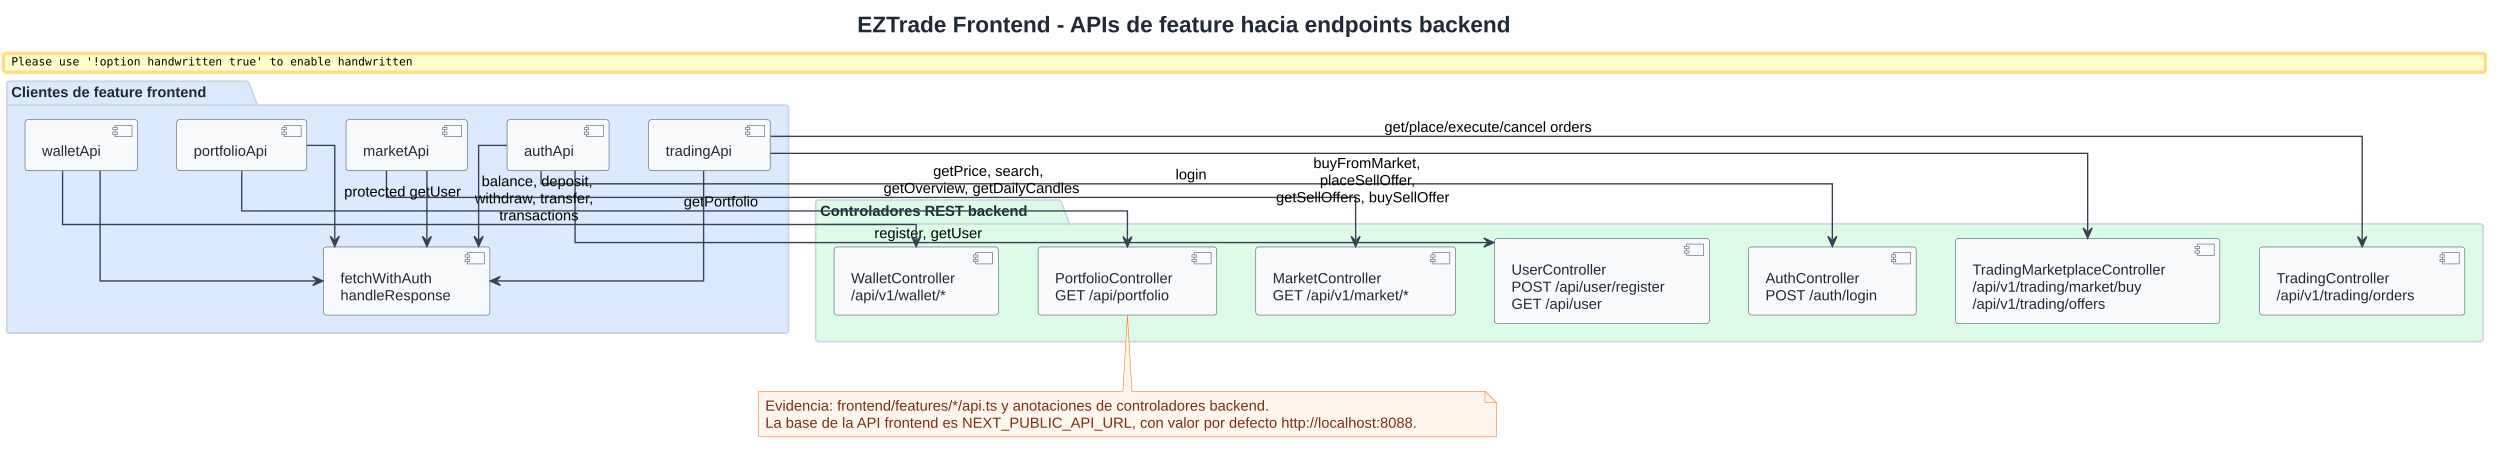
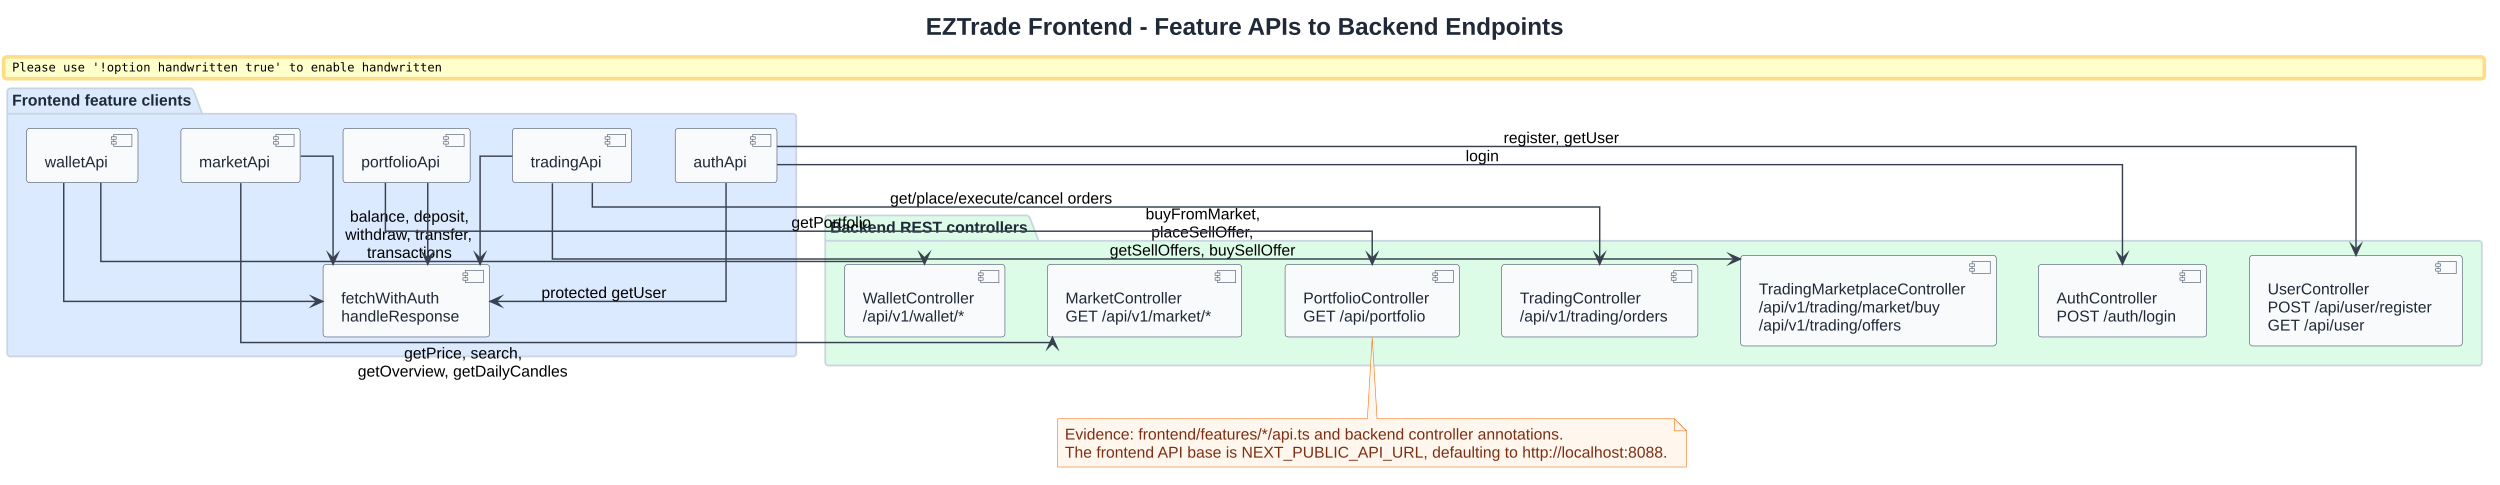
- <svg xmlns="http://www.w3.org/2000/svg" contentStyleType="text/css" data-diagram-type="DESCRIPTION" height="401px" preserveAspectRatio="none" style="width:2213px;height:401px;background:#FFFFFF;" version="1.1" viewBox="0 0 2213 401" width="2213px" zoomAndPan="magnify">
+ <svg xmlns="http://www.w3.org/2000/svg" contentStyleType="text/css" data-diagram-type="DESCRIPTION" height="400px" preserveAspectRatio="none" style="width:2066px;height:400px;background:#FFFFFF;" version="1.1" viewBox="0 0 2066 400" width="2066px" zoomAndPan="magnify">
  <defs />
  <g>
    <g class="title" data-source-line="3">
-       <text fill="#1F2937" font-family="Arial" font-size="20" font-weight="700" lengthAdjust="spacing" textLength="688.35" x="758.825" y="28.564">EZTrade Frontend - APIs de feature hacia endpoints backend</text>
+       <text fill="#1F2937" font-family="Arial" font-size="20" font-weight="700" lengthAdjust="spacing" textLength="528.945" x="765.027" y="28.76">EZTrade Frontend - Feature APIs to Backend Endpoints</text>
    </g>
-     <rect fill="#FFFFCC" height="16.641" rx="2.5" ry="2.5" style="stroke:#FFDD88;stroke-width:3;" width="2197" x="3" y="47.281" />
-     <text fill="#000000" font-family="monospace" font-size="10" lengthAdjust="spacing" textLength="355.21" x="10" y="57.922">Please use '!option handwritten true' to enable handwritten</text>
-     <g class="cluster" data-qualified-name="FE" data-source-line="5" id="ent0002">
-       <path d="M8.5,71.922 L218.281,71.922 A3.75,3.75 0 0 1 220.781,74.422 L227.781,93.055 L695.5,93.055 A2.5,2.5 0 0 1 698,95.555 L698,292.392 A2.5,2.5 0 0 1 695.5,294.892 L8.5,294.892 A2.5,2.5 0 0 1 6,292.392 L6,74.422 A2.5,2.5 0 0 1 8.5,71.922" fill="#DBEAFE" style="stroke:#CBD5E1;stroke-width:1.5;" />
-       <line style="stroke:#CBD5E1;stroke-width:1.5;" x1="6" x2="227.781" y1="93.055" y2="93.055" />
-       <text fill="#1F2937" font-family="Arial" font-size="13" font-weight="700" lengthAdjust="spacing" textLength="208.781" x="10" y="85.989">Clientes de feature frontend</text>
+     <rect fill="#FFFFCC" height="18.057" rx="2.5" ry="2.5" style="stroke:#FFDD88;stroke-width:3;" width="2050" x="3" y="46.998" />
+     <text fill="#000000" font-family="monospace" font-size="10" lengthAdjust="spacing" textLength="354.058" x="10" y="59.055">Please use '!option handwritten true' to enable handwritten</text>
+     <g class="cluster" data-qualified-name="FE" data-source-line="5" id="ent0001">
+       <path d="M8.5,73.055 L157.578,73.055 A3.75,3.75 0 0 1 160.078,75.555 L167.078,94.003 L655.5,94.003 A2.5,2.5 0 0 1 658,96.503 L658,292.055 A2.5,2.5 0 0 1 655.5,294.555 L8.5,294.555 A2.5,2.5 0 0 1 6,292.055 L6,75.555 A2.5,2.5 0 0 1 8.5,73.055" fill="#DBEAFE" style="stroke:#CBD5E1;stroke-width:1.5;" />
+       <line style="stroke:#CBD5E1;stroke-width:1.5;" x1="6" x2="167.078" y1="94.003" y2="94.003" />
+       <text fill="#1F2937" font-family="Arial" font-size="13" font-weight="700" lengthAdjust="spacing" textLength="148.078" x="10" y="87.249">Frontend feature clients</text>
    </g>
-     <g class="cluster" data-qualified-name="BE" data-source-line="14" id="ent0009">
-       <path d="M724.5,177.062 L937.194,177.062 A3.75,3.75 0 0 1 939.694,179.562 L946.694,198.195 L2195.5,198.195 A2.5,2.5 0 0 1 2198,200.695 L2198,299.952 A2.5,2.5 0 0 1 2195.5,302.452 L724.5,302.452 A2.5,2.5 0 0 1 722,299.952 L722,179.562 A2.5,2.5 0 0 1 724.5,177.062" fill="#DCFCE7" style="stroke:#CBD5E1;stroke-width:1.5;" />
-       <line style="stroke:#CBD5E1;stroke-width:1.5;" x1="722" x2="946.694" y1="198.195" y2="198.195" />
-       <text fill="#1F2937" font-family="Arial" font-size="13" font-weight="700" lengthAdjust="spacing" textLength="211.694" x="726" y="191.129">Controladores REST backend</text>
+     <g class="cluster" data-qualified-name="BE" data-source-line="14" id="ent0008">
+       <path d="M684.5,178.055 L848.768,178.055 A3.75,3.75 0 0 1 851.268,180.555 L858.268,199.003 L2048.5,199.003 A2.5,2.5 0 0 1 2051,201.503 L2051,299.555 A2.5,2.5 0 0 1 2048.5,302.055 L684.5,302.055 A2.5,2.5 0 0 1 682,299.555 L682,180.555 A2.5,2.5 0 0 1 684.5,178.055" fill="#DCFCE7" style="stroke:#CBD5E1;stroke-width:1.5;" />
+       <line style="stroke:#CBD5E1;stroke-width:1.5;" x1="682" x2="858.268" y1="199.003" y2="199.003" />
+       <text fill="#1F2937" font-family="Arial" font-size="13" font-weight="700" lengthAdjust="spacing" textLength="163.268" x="686" y="192.249">Backend REST controllers</text>
    </g>
-     <g class="entity" data-qualified-name="FE.AuthApi" data-source-line="6" id="ent0003">
-       <rect fill="#F8FAFC" height="45.133" rx="2.5" ry="2.5" style="stroke:#475569;stroke-width:0.5;" width="90.299" x="448.85" y="105.922" />
-       <rect fill="#F8FAFC" height="10" style="stroke:#475569;stroke-width:0.5;" width="15" x="519.149" y="110.922" />
-       <rect fill="#F8FAFC" height="2" style="stroke:#475569;stroke-width:0.5;" width="4" x="517.149" y="112.922" />
-       <rect fill="#F8FAFC" height="2" style="stroke:#475569;stroke-width:0.5;" width="4" x="517.149" y="116.922" />
-       <text fill="#1F2937" font-family="Arial" font-size="13" lengthAdjust="spacing" textLength="50.299" x="463.85" y="137.989">authApi</text>
+     <g class="entity" data-qualified-name="FE.AuthApi" data-source-line="6" id="ent0002">
+       <rect fill="#F8FAFC" height="44.949" rx="2.5" ry="2.5" style="stroke:#475569;stroke-width:0.5;" width="84.091" x="558" y="106.055" />
+       <rect fill="#F8FAFC" height="10" style="stroke:#475569;stroke-width:0.5;" width="15" x="622.091" y="111.055" />
+       <rect fill="#F8FAFC" height="2" style="stroke:#475569;stroke-width:0.5;" width="4" x="620.091" y="113.055" />
+       <rect fill="#F8FAFC" height="2" style="stroke:#475569;stroke-width:0.5;" width="4" x="620.091" y="117.055" />
+       <text fill="#1F2937" font-family="Arial" font-size="13" lengthAdjust="spacing" textLength="44.091" x="573" y="138.249">authApi</text>
    </g>
-     <g class="entity" data-qualified-name="FE.MarketApi" data-source-line="7" id="ent0004">
-       <rect fill="#F8FAFC" height="45.133" rx="2.5" ry="2.5" style="stroke:#475569;stroke-width:0.5;" width="107.355" x="306.32" y="105.922" />
-       <rect fill="#F8FAFC" height="10" style="stroke:#475569;stroke-width:0.5;" width="15" x="393.675" y="110.922" />
-       <rect fill="#F8FAFC" height="2" style="stroke:#475569;stroke-width:0.5;" width="4" x="391.675" y="112.922" />
-       <rect fill="#F8FAFC" height="2" style="stroke:#475569;stroke-width:0.5;" width="4" x="391.675" y="116.922" />
-       <text fill="#1F2937" font-family="Arial" font-size="13" lengthAdjust="spacing" textLength="67.355" x="321.32" y="137.989">marketApi</text>
+     <g class="entity" data-qualified-name="FE.MarketApi" data-source-line="7" id="ent0003">
+       <rect fill="#F8FAFC" height="44.949" rx="2.5" ry="2.5" style="stroke:#475569;stroke-width:0.5;" width="98.519" x="149.5" y="106.055" />
+       <rect fill="#F8FAFC" height="10" style="stroke:#475569;stroke-width:0.5;" width="15" x="228.019" y="111.055" />
+       <rect fill="#F8FAFC" height="2" style="stroke:#475569;stroke-width:0.5;" width="4" x="226.019" y="113.055" />
+       <rect fill="#F8FAFC" height="2" style="stroke:#475569;stroke-width:0.5;" width="4" x="226.019" y="117.055" />
+       <text fill="#1F2937" font-family="Arial" font-size="13" lengthAdjust="spacing" textLength="58.519" x="164.5" y="138.249">marketApi</text>
    </g>
-     <g class="entity" data-qualified-name="FE.TradingApi" data-source-line="8" id="ent0005">
-       <rect fill="#F8FAFC" height="45.133" rx="2.5" ry="2.5" style="stroke:#475569;stroke-width:0.5;" width="107.52" x="574.24" y="105.922" />
-       <rect fill="#F8FAFC" height="10" style="stroke:#475569;stroke-width:0.5;" width="15" x="661.76" y="110.922" />
-       <rect fill="#F8FAFC" height="2" style="stroke:#475569;stroke-width:0.5;" width="4" x="659.76" y="112.922" />
-       <rect fill="#F8FAFC" height="2" style="stroke:#475569;stroke-width:0.5;" width="4" x="659.76" y="116.922" />
-       <text fill="#1F2937" font-family="Arial" font-size="13" lengthAdjust="spacing" textLength="67.52" x="589.24" y="137.989">tradingApi</text>
+     <g class="entity" data-qualified-name="FE.TradingApi" data-source-line="8" id="ent0004">
+       <rect fill="#F8FAFC" height="44.949" rx="2.5" ry="2.5" style="stroke:#475569;stroke-width:0.5;" width="98.538" x="423.5" y="106.055" />
+       <rect fill="#F8FAFC" height="10" style="stroke:#475569;stroke-width:0.5;" width="15" x="502.038" y="111.055" />
+       <rect fill="#F8FAFC" height="2" style="stroke:#475569;stroke-width:0.5;" width="4" x="500.038" y="113.055" />
+       <rect fill="#F8FAFC" height="2" style="stroke:#475569;stroke-width:0.5;" width="4" x="500.038" y="117.055" />
+       <text fill="#1F2937" font-family="Arial" font-size="13" lengthAdjust="spacing" textLength="58.538" x="438.5" y="138.249">tradingApi</text>
    </g>
-     <g class="entity" data-qualified-name="FE.WalletApi" data-source-line="9" id="ent0006">
-       <rect fill="#F8FAFC" height="45.133" rx="2.5" ry="2.5" style="stroke:#475569;stroke-width:0.5;" width="99.674" x="22.16" y="105.922" />
-       <rect fill="#F8FAFC" height="10" style="stroke:#475569;stroke-width:0.5;" width="15" x="101.834" y="110.922" />
-       <rect fill="#F8FAFC" height="2" style="stroke:#475569;stroke-width:0.5;" width="4" x="99.834" y="112.922" />
-       <rect fill="#F8FAFC" height="2" style="stroke:#475569;stroke-width:0.5;" width="4" x="99.834" y="116.922" />
-       <text fill="#1F2937" font-family="Arial" font-size="13" lengthAdjust="spacing" textLength="59.674" x="37.16" y="137.989">walletApi</text>
+     <g class="entity" data-qualified-name="FE.WalletApi" data-source-line="9" id="ent0005">
+       <rect fill="#F8FAFC" height="44.949" rx="2.5" ry="2.5" style="stroke:#475569;stroke-width:0.5;" width="92.025" x="22" y="106.055" />
+       <rect fill="#F8FAFC" height="10" style="stroke:#475569;stroke-width:0.5;" width="15" x="94.025" y="111.055" />
+       <rect fill="#F8FAFC" height="2" style="stroke:#475569;stroke-width:0.5;" width="4" x="92.025" y="113.055" />
+       <rect fill="#F8FAFC" height="2" style="stroke:#475569;stroke-width:0.5;" width="4" x="92.025" y="117.055" />
+       <text fill="#1F2937" font-family="Arial" font-size="13" lengthAdjust="spacing" textLength="52.025" x="37" y="138.249">walletApi</text>
    </g>
-     <g class="entity" data-qualified-name="FE.PortfolioApi" data-source-line="10" id="ent0007">
-       <rect fill="#F8FAFC" height="45.133" rx="2.5" ry="2.5" style="stroke:#475569;stroke-width:0.5;" width="115.112" x="156.44" y="105.922" />
-       <rect fill="#F8FAFC" height="10" style="stroke:#475569;stroke-width:0.5;" width="15" x="251.552" y="110.922" />
-       <rect fill="#F8FAFC" height="2" style="stroke:#475569;stroke-width:0.5;" width="4" x="249.552" y="112.922" />
-       <rect fill="#F8FAFC" height="2" style="stroke:#475569;stroke-width:0.5;" width="4" x="249.552" y="116.922" />
-       <text fill="#1F2937" font-family="Arial" font-size="13" lengthAdjust="spacing" textLength="75.112" x="171.44" y="137.989">portfolioApi</text>
+     <g class="entity" data-qualified-name="FE.PortfolioApi" data-source-line="10" id="ent0006">
+       <rect fill="#F8FAFC" height="44.949" rx="2.5" ry="2.5" style="stroke:#475569;stroke-width:0.5;" width="105.038" x="283.5" y="106.055" />
+       <rect fill="#F8FAFC" height="10" style="stroke:#475569;stroke-width:0.5;" width="15" x="368.538" y="111.055" />
+       <rect fill="#F8FAFC" height="2" style="stroke:#475569;stroke-width:0.5;" width="4" x="366.538" y="113.055" />
+       <rect fill="#F8FAFC" height="2" style="stroke:#475569;stroke-width:0.5;" width="4" x="366.538" y="117.055" />
+       <text fill="#1F2937" font-family="Arial" font-size="13" lengthAdjust="spacing" textLength="65.038" x="298.5" y="138.249">portfolioApi</text>
    </g>
-     <g class="entity" data-qualified-name="FE.FetchWithAuth" data-source-line="11" id="ent0008">
-       <rect fill="#F8FAFC" height="60.266" rx="2.5" ry="2.5" style="stroke:#475569;stroke-width:0.5;" width="147.326" x="286.34" y="218.622" />
-       <rect fill="#F8FAFC" height="10" style="stroke:#475569;stroke-width:0.5;" width="15" x="413.666" y="223.622" />
-       <rect fill="#F8FAFC" height="2" style="stroke:#475569;stroke-width:0.5;" width="4" x="411.666" y="225.622" />
-       <rect fill="#F8FAFC" height="2" style="stroke:#475569;stroke-width:0.5;" width="4" x="411.666" y="229.622" />
-       <text fill="#1F2937" font-family="Arial" font-size="13" lengthAdjust="spacing" textLength="93.33" x="301.34" y="250.689">fetchWithAuth</text>
-       <text fill="#1F2937" font-family="Arial" font-size="13" lengthAdjust="spacing" textLength="107.326" x="301.34" y="265.822">handleResponse</text>
+     <g class="entity" data-qualified-name="FE.FetchWithAuth" data-source-line="11" id="ent0007">
+       <rect fill="#F8FAFC" height="59.898" rx="2.5" ry="2.5" style="stroke:#475569;stroke-width:0.5;" width="137.576" x="267" y="218.555" />
+       <rect fill="#F8FAFC" height="10" style="stroke:#475569;stroke-width:0.5;" width="15" x="384.576" y="223.555" />
+       <rect fill="#F8FAFC" height="2" style="stroke:#475569;stroke-width:0.5;" width="4" x="382.576" y="225.555" />
+       <rect fill="#F8FAFC" height="2" style="stroke:#475569;stroke-width:0.5;" width="4" x="382.576" y="229.555" />
+       <text fill="#1F2937" font-family="Arial" font-size="13" lengthAdjust="spacing" textLength="80.926" x="282" y="250.749">fetchWithAuth</text>
+       <text fill="#1F2937" font-family="Arial" font-size="13" lengthAdjust="spacing" textLength="97.576" x="282" y="265.697">handleResponse</text>
    </g>
-     <g class="entity" data-qualified-name="BE.AuthController" data-source-line="15" id="ent0010">
-       <rect fill="#F8FAFC" height="60.266" rx="2.5" ry="2.5" style="stroke:#475569;stroke-width:0.5;" width="148.367" x="1547.82" y="218.622" />
-       <rect fill="#F8FAFC" height="10" style="stroke:#475569;stroke-width:0.5;" width="15" x="1676.187" y="223.622" />
-       <rect fill="#F8FAFC" height="2" style="stroke:#475569;stroke-width:0.5;" width="4" x="1674.187" y="225.622" />
-       <rect fill="#F8FAFC" height="2" style="stroke:#475569;stroke-width:0.5;" width="4" x="1674.187" y="229.622" />
-       <text fill="#1F2937" font-family="Arial" font-size="13" lengthAdjust="spacing" textLength="94.701" x="1562.82" y="250.689">AuthController</text>
-       <text fill="#1F2937" font-family="Arial" font-size="13" lengthAdjust="spacing" textLength="108.367" x="1562.82" y="265.822">POST /auth/login</text>
+     <g class="entity" data-qualified-name="BE.AuthController" data-source-line="15" id="ent0009">
+       <rect fill="#F8FAFC" height="59.898" rx="2.5" ry="2.5" style="stroke:#475569;stroke-width:0.5;" width="138.998" x="1684.5" y="218.555" />
+       <rect fill="#F8FAFC" height="10" style="stroke:#475569;stroke-width:0.5;" width="15" x="1803.498" y="223.555" />
+       <rect fill="#F8FAFC" height="2" style="stroke:#475569;stroke-width:0.5;" width="4" x="1801.498" y="225.555" />
+       <rect fill="#F8FAFC" height="2" style="stroke:#475569;stroke-width:0.5;" width="4" x="1801.498" y="229.555" />
+       <text fill="#1F2937" font-family="Arial" font-size="13" lengthAdjust="spacing" textLength="83.097" x="1699.5" y="250.749">AuthController</text>
+       <text fill="#1F2937" font-family="Arial" font-size="13" lengthAdjust="spacing" textLength="98.998" x="1699.5" y="265.697">POST /auth/login</text>
    </g>
-     <g class="entity" data-qualified-name="BE.UserController" data-source-line="16" id="ent0011">
-       <rect fill="#F8FAFC" height="75.398" rx="2.5" ry="2.5" style="stroke:#475569;stroke-width:0.5;" width="190.141" x="1322.93" y="211.062" />
-       <rect fill="#F8FAFC" height="10" style="stroke:#475569;stroke-width:0.5;" width="15" x="1493.071" y="216.062" />
-       <rect fill="#F8FAFC" height="2" style="stroke:#475569;stroke-width:0.5;" width="4" x="1491.071" y="218.062" />
-       <rect fill="#F8FAFC" height="2" style="stroke:#475569;stroke-width:0.5;" width="4" x="1491.071" y="222.062" />
-       <text fill="#1F2937" font-family="Arial" font-size="13" lengthAdjust="spacing" textLength="93.863" x="1337.93" y="243.129">UserController</text>
-       <text fill="#1F2937" font-family="Arial" font-size="13" lengthAdjust="spacing" textLength="150.141" x="1337.93" y="258.262">POST /api/user/register</text>
-       <text fill="#1F2937" font-family="Arial" font-size="13" lengthAdjust="spacing" textLength="87.306" x="1337.93" y="273.394">GET /api/user</text>
+     <g class="entity" data-qualified-name="BE.UserController" data-source-line="16" id="ent0010">
+       <rect fill="#F8FAFC" height="74.846" rx="2.5" ry="2.5" style="stroke:#475569;stroke-width:0.5;" width="175.827" x="1859" y="211.055" />
+       <rect fill="#F8FAFC" height="10" style="stroke:#475569;stroke-width:0.5;" width="15" x="2014.827" y="216.055" />
+       <rect fill="#F8FAFC" height="2" style="stroke:#475569;stroke-width:0.5;" width="4" x="2012.827" y="218.055" />
+       <rect fill="#F8FAFC" height="2" style="stroke:#475569;stroke-width:0.5;" width="4" x="2012.827" y="222.055" />
+       <text fill="#1F2937" font-family="Arial" font-size="13" lengthAdjust="spacing" textLength="83.802" x="1874" y="243.249">UserController</text>
+       <text fill="#1F2937" font-family="Arial" font-size="13" lengthAdjust="spacing" textLength="135.827" x="1874" y="258.197">POST /api/user/register</text>
+       <text fill="#1F2937" font-family="Arial" font-size="13" lengthAdjust="spacing" textLength="80.196" x="1874" y="273.146">GET /api/user</text>
    </g>
-     <g class="entity" data-qualified-name="BE.MarketController" data-source-line="17" id="ent0012">
-       <rect fill="#F8FAFC" height="60.266" rx="2.5" ry="2.5" style="stroke:#475569;stroke-width:0.5;" width="176.773" x="1111.61" y="218.622" />
-       <rect fill="#F8FAFC" height="10" style="stroke:#475569;stroke-width:0.5;" width="15" x="1268.383" y="223.622" />
-       <rect fill="#F8FAFC" height="2" style="stroke:#475569;stroke-width:0.5;" width="4" x="1266.383" y="225.622" />
-       <rect fill="#F8FAFC" height="2" style="stroke:#475569;stroke-width:0.5;" width="4" x="1266.383" y="229.622" />
-       <text fill="#1F2937" font-family="Arial" font-size="13" lengthAdjust="spacing" textLength="109.383" x="1126.61" y="250.689">MarketController</text>
-       <text fill="#1F2937" font-family="Arial" font-size="13" lengthAdjust="spacing" textLength="136.773" x="1126.61" y="265.822">GET /api/v1/market/*</text>
+     <g class="entity" data-qualified-name="BE.MarketController" data-source-line="17" id="ent0011">
+       <rect fill="#F8FAFC" height="59.898" rx="2.5" ry="2.5" style="stroke:#475569;stroke-width:0.5;" width="160.65" x="865.5" y="218.555" />
+       <rect fill="#F8FAFC" height="10" style="stroke:#475569;stroke-width:0.5;" width="15" x="1006.15" y="223.555" />
+       <rect fill="#F8FAFC" height="2" style="stroke:#475569;stroke-width:0.5;" width="4" x="1004.15" y="225.555" />
+       <rect fill="#F8FAFC" height="2" style="stroke:#475569;stroke-width:0.5;" width="4" x="1004.15" y="229.555" />
+       <text fill="#1F2937" font-family="Arial" font-size="13" lengthAdjust="spacing" textLength="96.085" x="880.5" y="250.749">MarketController</text>
+       <text fill="#1F2937" font-family="Arial" font-size="13" lengthAdjust="spacing" textLength="120.65" x="880.5" y="265.697">GET /api/v1/market/*</text>
    </g>
-     <g class="entity" data-qualified-name="BE.TradingController" data-source-line="18" id="ent0013">
-       <rect fill="#F8FAFC" height="60.266" rx="2.5" ry="2.5" style="stroke:#475569;stroke-width:0.5;" width="181.743" x="2000.13" y="218.622" />
-       <rect fill="#F8FAFC" height="10" style="stroke:#475569;stroke-width:0.5;" width="15" x="2161.873" y="223.622" />
-       <rect fill="#F8FAFC" height="2" style="stroke:#475569;stroke-width:0.5;" width="4" x="2159.873" y="225.622" />
-       <rect fill="#F8FAFC" height="2" style="stroke:#475569;stroke-width:0.5;" width="4" x="2159.873" y="229.622" />
-       <text fill="#1F2937" font-family="Arial" font-size="13" lengthAdjust="spacing" textLength="113.839" x="2015.13" y="250.689">TradingController</text>
-       <text fill="#1F2937" font-family="Arial" font-size="13" lengthAdjust="spacing" textLength="141.743" x="2015.13" y="265.822">/api/v1/trading/orders</text>
+     <g class="entity" data-qualified-name="BE.TradingController" data-source-line="18" id="ent0012">
+       <rect fill="#F8FAFC" height="59.898" rx="2.5" ry="2.5" style="stroke:#475569;stroke-width:0.5;" width="162.123" x="1241" y="218.555" />
+       <rect fill="#F8FAFC" height="10" style="stroke:#475569;stroke-width:0.5;" width="15" x="1383.123" y="223.555" />
+       <rect fill="#F8FAFC" height="2" style="stroke:#475569;stroke-width:0.5;" width="4" x="1381.123" y="225.555" />
+       <rect fill="#F8FAFC" height="2" style="stroke:#475569;stroke-width:0.5;" width="4" x="1381.123" y="229.555" />
+       <text fill="#1F2937" font-family="Arial" font-size="13" lengthAdjust="spacing" textLength="100.433" x="1256" y="250.749">TradingController</text>
+       <text fill="#1F2937" font-family="Arial" font-size="13" lengthAdjust="spacing" textLength="122.123" x="1256" y="265.697">/api/v1/trading/orders</text>
    </g>
-     <g class="entity" data-qualified-name="BE.MarketplaceController" data-source-line="19" id="ent0014">
-       <rect fill="#F8FAFC" height="75.398" rx="2.5" ry="2.5" style="stroke:#475569;stroke-width:0.5;" width="233.965" x="1731.02" y="211.062" />
-       <rect fill="#F8FAFC" height="10" style="stroke:#475569;stroke-width:0.5;" width="15" x="1944.985" y="216.062" />
-       <rect fill="#F8FAFC" height="2" style="stroke:#475569;stroke-width:0.5;" width="4" x="1942.985" y="218.062" />
-       <rect fill="#F8FAFC" height="2" style="stroke:#475569;stroke-width:0.5;" width="4" x="1942.985" y="222.062" />
-       <text fill="#1F2937" font-family="Arial" font-size="13" lengthAdjust="spacing" textLength="193.965" x="1746.02" y="243.129">TradingMarketplaceController</text>
-       <text fill="#1F2937" font-family="Arial" font-size="13" lengthAdjust="spacing" textLength="175.24" x="1746.02" y="258.262">/api/v1/trading/market/buy</text>
-       <text fill="#1F2937" font-family="Arial" font-size="13" lengthAdjust="spacing" textLength="137.3" x="1746.02" y="273.394">/api/v1/trading/offers</text>
+     <g class="entity" data-qualified-name="BE.MarketplaceController" data-source-line="19" id="ent0013">
+       <rect fill="#F8FAFC" height="74.846" rx="2.5" ry="2.5" style="stroke:#475569;stroke-width:0.5;" width="211.241" x="1438.5" y="211.055" />
+       <rect fill="#F8FAFC" height="10" style="stroke:#475569;stroke-width:0.5;" width="15" x="1629.741" y="216.055" />
+       <rect fill="#F8FAFC" height="2" style="stroke:#475569;stroke-width:0.5;" width="4" x="1627.741" y="218.055" />
+       <rect fill="#F8FAFC" height="2" style="stroke:#475569;stroke-width:0.5;" width="4" x="1627.741" y="222.055" />
+       <text fill="#1F2937" font-family="Arial" font-size="13" lengthAdjust="spacing" textLength="171.241" x="1453.5" y="243.249">TradingMarketplaceController</text>
+       <text fill="#1F2937" font-family="Arial" font-size="13" lengthAdjust="spacing" textLength="149.576" x="1453.5" y="258.197">/api/v1/trading/market/buy</text>
+       <text fill="#1F2937" font-family="Arial" font-size="13" lengthAdjust="spacing" textLength="117.787" x="1453.5" y="273.146">/api/v1/trading/offers</text>
    </g>
-     <g class="entity" data-qualified-name="BE.WalletController" data-source-line="20" id="ent0015">
-       <rect fill="#F8FAFC" height="60.266" rx="2.5" ry="2.5" style="stroke:#475569;stroke-width:0.5;" width="145.371" x="738.31" y="218.622" />
-       <rect fill="#F8FAFC" height="10" style="stroke:#475569;stroke-width:0.5;" width="15" x="863.681" y="223.622" />
-       <rect fill="#F8FAFC" height="2" style="stroke:#475569;stroke-width:0.5;" width="4" x="861.681" y="225.622" />
-       <rect fill="#F8FAFC" height="2" style="stroke:#475569;stroke-width:0.5;" width="4" x="861.681" y="229.622" />
-       <text fill="#1F2937" font-family="Arial" font-size="13" lengthAdjust="spacing" textLength="105.371" x="753.31" y="250.689">WalletController</text>
-       <text fill="#1F2937" font-family="Arial" font-size="13" lengthAdjust="spacing" textLength="98.731" x="753.31" y="265.822">/api/v1/wallet/*</text>
+     <g class="entity" data-qualified-name="BE.WalletController" data-source-line="20" id="ent0014">
+       <rect fill="#F8FAFC" height="59.898" rx="2.5" ry="2.5" style="stroke:#475569;stroke-width:0.5;" width="132.473" x="698" y="218.555" />
+       <rect fill="#F8FAFC" height="10" style="stroke:#475569;stroke-width:0.5;" width="15" x="810.473" y="223.555" />
+       <rect fill="#F8FAFC" height="2" style="stroke:#475569;stroke-width:0.5;" width="4" x="808.473" y="225.555" />
+       <rect fill="#F8FAFC" height="2" style="stroke:#475569;stroke-width:0.5;" width="4" x="808.473" y="229.555" />
+       <text fill="#1F2937" font-family="Arial" font-size="13" lengthAdjust="spacing" textLength="92.473" x="713" y="250.749">WalletController</text>
+       <text fill="#1F2937" font-family="Arial" font-size="13" lengthAdjust="spacing" textLength="83.821" x="713" y="265.697">/api/v1/wallet/*</text>
    </g>
-     <g class="entity" data-qualified-name="BE.PortfolioController" data-source-line="21" id="ent0016">
-       <rect fill="#F8FAFC" height="60.266" rx="2.5" ry="2.5" style="stroke:#475569;stroke-width:0.5;" width="158.174" x="918.91" y="218.622" />
-       <rect fill="#F8FAFC" height="10" style="stroke:#475569;stroke-width:0.5;" width="15" x="1057.084" y="223.622" />
-       <rect fill="#F8FAFC" height="2" style="stroke:#475569;stroke-width:0.5;" width="4" x="1055.084" y="225.622" />
-       <rect fill="#F8FAFC" height="2" style="stroke:#475569;stroke-width:0.5;" width="4" x="1055.084" y="229.622" />
-       <text fill="#1F2937" font-family="Arial" font-size="13" lengthAdjust="spacing" textLength="118.174" x="933.91" y="250.689">PortfolioController</text>
-       <text fill="#1F2937" font-family="Arial" font-size="13" lengthAdjust="spacing" textLength="113.306" x="933.91" y="265.822">GET /api/portfolio</text>
+     <g class="entity" data-qualified-name="BE.PortfolioController" data-source-line="21" id="ent0015">
+       <rect fill="#F8FAFC" height="59.898" rx="2.5" ry="2.5" style="stroke:#475569;stroke-width:0.5;" width="144.044" x="1062" y="218.555" />
+       <rect fill="#F8FAFC" height="10" style="stroke:#475569;stroke-width:0.5;" width="15" x="1186.044" y="223.555" />
+       <rect fill="#F8FAFC" height="2" style="stroke:#475569;stroke-width:0.5;" width="4" x="1184.044" y="225.555" />
+       <rect fill="#F8FAFC" height="2" style="stroke:#475569;stroke-width:0.5;" width="4" x="1184.044" y="229.555" />
+       <text fill="#1F2937" font-family="Arial" font-size="13" lengthAdjust="spacing" textLength="104.044" x="1077" y="250.749">PortfolioController</text>
+       <text fill="#1F2937" font-family="Arial" font-size="13" lengthAdjust="spacing" textLength="101.156" x="1077" y="265.697">GET /api/portfolio</text>
    </g>
-     <g class="entity" data-qualified-name="GMN29" data-source-line="39" id="ent0030">
-       <path d="M671.44,346.452 L671.44,386.717 A0,0 0 0 0 671.44,386.717 L1324.552,386.717 A0,0 0 0 0 1324.552,386.717 L1324.552,356.452 L1314.552,346.452 L1002,346.452 L998,279.102 L994,346.452 L671.44,346.452 A0,0 0 0 0 671.44,346.452" fill="#FFF7ED" style="stroke:#F97316;stroke-width:0.5;" />
-       <path d="M1314.552,346.452 L1314.552,356.452 L1324.552,356.452 L1314.552,346.452" fill="#FFF7ED" style="stroke:#F97316;stroke-width:0.5;" />
-       <text fill="#7C2D12" font-family="Arial" font-size="13" lengthAdjust="spacing" textLength="509.114" x="677.44" y="363.519">Evidencia: frontend/features/*/api.ts y anotaciones de controladores backend.</text>
-       <text fill="#7C2D12" font-family="Arial" font-size="13" lengthAdjust="spacing" textLength="632.112" x="677.44" y="378.652">La base de la API frontend es NEXT_PUBLIC_API_URL, con valor por defecto http://localhost:8088.</text>
+     <g class="entity" data-qualified-name="GMN28" data-source-line="39" id="ent0029">
+       <path d="M874,346.055 L874,385.952 A0,0 0 0 0 874,385.952 L1393.615,385.952 A0,0 0 0 0 1393.615,385.952 L1393.615,356.055 L1383.615,346.055 L1138,346.055 L1134,278.815 L1130,346.055 L874,346.055 A0,0 0 0 0 874,346.055" fill="#FFF7ED" style="stroke:#F97316;stroke-width:0.5;" />
+       <path d="M1383.615,346.055 L1383.615,356.055 L1393.615,356.055 L1383.615,346.055" fill="#FFF7ED" style="stroke:#F97316;stroke-width:0.5;" />
+       <text fill="#7C2D12" font-family="Arial" font-size="13" lengthAdjust="spacing" textLength="411.931" x="880" y="363.248">Evidence: frontend/features/*/api.ts and backend controller annotations.</text>
+       <text fill="#7C2D12" font-family="Arial" font-size="13" lengthAdjust="spacing" textLength="498.615" x="880" y="378.197">The frontend API base is NEXT_PUBLIC_API_URL, defaulting to http://localhost:8088.</text>
    </g>
-     <g class="link" data-entity-1="ent0003" data-entity-2="ent0010" data-link-type="dependency" data-source-line="24" id="lnk17">
-       <path d="M478.95,151.512 C478.95,157.702 478.95,162.722 478.95,162.722 C478.95,162.722 1622,162.722 1622,162.722 C1622,162.722 1622,187.452 1622,212.182" fill="none" id="AuthApi-to-AuthController" style="stroke:#394150;stroke-width:1.2;" />
-       <polygon fill="#394150" points="1622,218.182,1626,209.182,1622,213.182,1618,209.182,1622,218.182" style="stroke:#394150;stroke-width:1.2;" />
-       <text fill="#000000" font-family="Arial" font-size="13" lengthAdjust="spacing" textLength="31.669" x="1040.6" y="158.789">login</text>
+     <g class="link" data-entity-1="ent0002" data-entity-2="ent0009" data-link-type="dependency" data-source-line="24" id="lnk16">
+       <path d="M642.1,136.055 C849.64,136.055 1754,136.055 1754,136.055 C1754,136.055 1754,180.085 1754,213.405" fill="none" id="AuthApi-to-AuthController" style="stroke:#394150;stroke-width:1.2;" />
+       <polygon fill="#394150" points="1754,218.405,1758,209.405,1754,213.405,1750,209.405,1754,218.405" style="stroke:#394150;stroke-width:1.2;stroke-linejoin:miter;stroke-miterlimit:10;" />
+       <text fill="#000000" font-family="Arial" font-size="13" lengthAdjust="spacing" textLength="27.466" x="1211.22" y="133.249">login</text>
    </g>
-     <g class="link" data-entity-1="ent0003" data-entity-2="ent0011" data-link-type="dependency" data-source-line="25" id="lnk18">
-       <path d="M509.05,151.152 C509.05,176.692 509.05,214.722 509.05,214.722 C509.05,214.722 1083.07,214.722 1316.44,214.722" fill="none" id="AuthApi-to-UserController" style="stroke:#394150;stroke-width:1.2;" />
-       <polygon fill="#394150" points="1322.44,214.722,1313.44,210.722,1317.44,214.722,1313.44,218.722,1322.44,214.722" style="stroke:#394150;stroke-width:1.2;" />
-       <text fill="#000000" font-family="Arial" font-size="13" lengthAdjust="spacing" textLength="109.662" x="773.96" y="210.789">register, getUser</text>
+     <g class="link" data-entity-1="ent0002" data-entity-2="ent0010" data-link-type="dependency" data-source-line="25" id="lnk17">
+       <path d="M642.16,121.055 C870.33,121.055 1947,121.055 1947,121.055 C1947,121.055 1947,168.385 1947,205.995" fill="none" id="AuthApi-to-UserController" style="stroke:#394150;stroke-width:1.2;" />
+       <polygon fill="#394150" points="1947,210.995,1951,201.995,1947,205.995,1943,201.995,1947,210.995" style="stroke:#394150;stroke-width:1.2;stroke-linejoin:miter;stroke-miterlimit:10;" />
+       <text fill="#000000" font-family="Arial" font-size="13" lengthAdjust="spacing" textLength="96.091" x="1242.55" y="118.249">register, getUser</text>
    </g>
-     <g class="link" data-entity-1="ent0004" data-entity-2="ent0012" data-link-type="dependency" data-source-line="26" id="lnk19">
-       <path d="M342.11,151.332 C342.11,162.982 342.11,174.722 342.11,174.722 C342.11,174.722 1200,174.722 1200,174.722 C1200,174.722 1200,191.822 1200,212.212" fill="none" id="MarketApi-to-MarketController" style="stroke:#394150;stroke-width:1.2;" />
-       <polygon fill="#394150" points="1200,218.212,1204,209.212,1200,213.212,1196,209.212,1200,218.212" style="stroke:#394150;stroke-width:1.2;" />
-       <text fill="#000000" font-family="Arial" font-size="13" lengthAdjust="spacing" textLength="109.154" x="826.02" y="155.789">getPrice, search,</text>
-       <text fill="#000000" font-family="Arial" font-size="13" lengthAdjust="spacing" textLength="196.974" x="782.11" y="170.922">getOverview, getDailyCandles</text>
+     <g class="link" data-entity-1="ent0003" data-entity-2="ent0011" data-link-type="dependency" data-source-line="26" id="lnk18">
+       <path d="M199,151.355 C199,194.325 199,283.055 199,283.055 C199,283.055 869.75,283.055 869.75,283.055 C869.75,283.055 869.75,286.405 869.75,283.825" fill="none" id="MarketApi-to-MarketController" style="stroke:#394150;stroke-width:1.2;" />
+       <polygon fill="#394150" points="869.75,278.825,865.75,287.825,869.75,283.825,873.75,287.825,869.75,278.825" style="stroke:#394150;stroke-width:1.2;stroke-linejoin:miter;stroke-miterlimit:10;" />
+       <text fill="#000000" font-family="Arial" font-size="13" lengthAdjust="spacing" textLength="97.544" x="333.935" y="296.248">getPrice, search,</text>
+       <text fill="#000000" font-family="Arial" font-size="13" lengthAdjust="spacing" textLength="174.135" x="295.64" y="311.197">getOverview, getDailyCandles</text>
    </g>
-     <g class="link" data-entity-1="ent0005" data-entity-2="ent0013" data-link-type="dependency" data-source-line="27" id="lnk20">
-       <path d="M682.24,120.722 C947.01,120.722 2091,120.722 2091,120.722 C2091,120.722 2091,174.552 2091,212.412" fill="none" id="TradingApi-to-TradingController" style="stroke:#394150;stroke-width:1.2;" />
-       <polygon fill="#394150" points="2091,218.412,2095,209.412,2091,213.412,2087,209.412,2091,218.412" style="stroke:#394150;stroke-width:1.2;" />
-       <text fill="#000000" font-family="Arial" font-size="13" lengthAdjust="spacing" textLength="209.542" x="1225.47" y="116.789">get/place/execute/cancel orders</text>
+     <g class="link" data-entity-1="ent0004" data-entity-2="ent0012" data-link-type="dependency" data-source-line="27" id="lnk19">
+       <path d="M489.5,151.295 C489.5,161.405 489.5,171.055 489.5,171.055 C489.5,171.055 1322,171.055 1322,171.055 C1322,171.055 1322,191.605 1322,213.365" fill="none" id="TradingApi-to-TradingController" style="stroke:#394150;stroke-width:1.2;" />
+       <polygon fill="#394150" points="1322,218.365,1326,209.365,1322,213.365,1318,209.365,1322,218.365" style="stroke:#394150;stroke-width:1.2;stroke-linejoin:miter;stroke-miterlimit:10;" />
+       <text fill="#000000" font-family="Arial" font-size="13" lengthAdjust="spacing" textLength="183.555" x="735.53" y="168.249">get/place/execute/cancel orders</text>
    </g>
-     <g class="link" data-entity-1="ent0005" data-entity-2="ent0014" data-link-type="dependency" data-source-line="28" id="lnk21">
-       <path d="M682,135.722 C918.1,135.722 1848,135.722 1848,135.722 C1848,135.722 1848,171.962 1848,204.802" fill="none" id="TradingApi-to-MarketplaceController" style="stroke:#394150;stroke-width:1.2;" />
-       <polygon fill="#394150" points="1848,210.802,1852,201.802,1848,205.802,1844,201.802,1848,210.802" style="stroke:#394150;stroke-width:1.2;" />
-       <text fill="#000000" font-family="Arial" font-size="13" lengthAdjust="spacing" textLength="106.907" x="1162.573" y="148.789">buyFromMarket,</text>
-       <text fill="#000000" font-family="Arial" font-size="13" lengthAdjust="spacing" textLength="95.31" x="1168.372" y="163.922">placeSellOffer,</text>
-       <text fill="#000000" font-family="Arial" font-size="13" lengthAdjust="spacing" textLength="172.974" x="1129.54" y="179.054">getSellOffers, buySellOffer</text>
+     <g class="link" data-entity-1="ent0004" data-entity-2="ent0013" data-link-type="dependency" data-source-line="28" id="lnk20">
+       <path d="M456.5,151.465 C456.5,176.795 456.5,214.055 456.5,214.055 C456.5,214.055 1159.96,214.055 1433.24,214.055" fill="none" id="TradingApi-to-MarketplaceController" style="stroke:#394150;stroke-width:1.2;" />
+       <polygon fill="#394150" points="1438.24,214.055,1429.24,210.055,1433.24,214.055,1429.24,218.055,1438.24,214.055" style="stroke:#394150;stroke-width:1.2;stroke-linejoin:miter;stroke-miterlimit:10;" />
+       <text fill="#000000" font-family="Arial" font-size="13" lengthAdjust="spacing" textLength="94.631" x="946.714" y="181.249">buyFromMarket,</text>
+       <text fill="#000000" font-family="Arial" font-size="13" lengthAdjust="spacing" textLength="85.262" x="951.399" y="196.197">placeSellOffer,</text>
+       <text fill="#000000" font-family="Arial" font-size="13" lengthAdjust="spacing" textLength="153.899" x="917.08" y="211.146">getSellOffers, buySellOffer</text>
    </g>
-     <g class="link" data-entity-1="ent0006" data-entity-2="ent0015" data-link-type="dependency" data-source-line="29" id="lnk22">
-       <path d="M55.39,151.492 C55.39,171.972 55.39,198.722 55.39,198.722 C55.39,198.722 811,198.722 811,198.722 C811,198.722 811,201.792 811,212.212" fill="none" id="WalletApi-to-WalletController" style="stroke:#394150;stroke-width:1.2;" />
-       <polygon fill="#394150" points="811,218.212,815,209.212,811,213.212,807,209.212,811,218.212" style="stroke:#394150;stroke-width:1.2;" />
-       <text fill="#000000" font-family="Arial" font-size="13" lengthAdjust="spacing" textLength="111.516" x="426.318" y="164.789">balance, deposit,</text>
-       <text fill="#000000" font-family="Arial" font-size="13" lengthAdjust="spacing" textLength="123.513" x="420.32" y="179.922">withdraw, transfer,</text>
-       <text fill="#000000" font-family="Arial" font-size="13" lengthAdjust="spacing" textLength="80.209" x="441.972" y="195.054">transactions</text>
+     <g class="link" data-entity-1="ent0005" data-entity-2="ent0014" data-link-type="dependency" data-source-line="29" id="lnk21">
+       <path d="M83.33,151.085 C83.33,177.015 83.33,216.055 83.33,216.055 C83.33,216.055 764,216.055 764,216.055 C764,216.055 764,211.845 764,213.185" fill="none" id="WalletApi-to-WalletController" style="stroke:#394150;stroke-width:1.2;" />
+       <polygon fill="#394150" points="764,218.185,768,209.185,764,213.185,760,209.185,764,218.185" style="stroke:#394150;stroke-width:1.2;stroke-linejoin:miter;stroke-miterlimit:10;" />
+       <text fill="#000000" font-family="Arial" font-size="13" lengthAdjust="spacing" textLength="98.293" x="289.205" y="183.249">balance, deposit,</text>
+       <text fill="#000000" font-family="Arial" font-size="13" lengthAdjust="spacing" textLength="106.203" x="285.25" y="198.197">withdraw, transfer,</text>
+       <text fill="#000000" font-family="Arial" font-size="13" lengthAdjust="spacing" textLength="70.091" x="303.306" y="213.146">transactions</text>
    </g>
-     <g class="link" data-entity-1="ent0007" data-entity-2="ent0016" data-link-type="dependency" data-source-line="30" id="lnk23">
-       <path d="M214,151.502 C214,167.782 214,186.722 214,186.722 C214,186.722 998,186.722 998,186.722 C998,186.722 998,196.722 998,212.462" fill="none" id="PortfolioApi-to-PortfolioController" style="stroke:#394150;stroke-width:1.2;" />
-       <polygon fill="#394150" points="998,218.462,1002,209.462,998,213.462,994,209.462,998,218.462" style="stroke:#394150;stroke-width:1.2;" />
-       <text fill="#000000" font-family="Arial" font-size="13" lengthAdjust="spacing" textLength="75.29" x="605.26" y="182.789">getPortfolio</text>
+     <g class="link" data-entity-1="ent0006" data-entity-2="ent0015" data-link-type="dependency" data-source-line="30" id="lnk22">
+       <path d="M318.5,151.115 C318.5,169.025 318.5,191.055 318.5,191.055 C318.5,191.055 1134,191.055 1134,191.055 C1134,191.055 1134,199.545 1134,213.455" fill="none" id="PortfolioApi-to-PortfolioController" style="stroke:#394150;stroke-width:1.2;" />
+       <polygon fill="#394150" points="1134,218.455,1138,209.455,1134,213.455,1130,209.455,1134,218.455" style="stroke:#394150;stroke-width:1.2;stroke-linejoin:miter;stroke-miterlimit:10;" />
+       <text fill="#000000" font-family="Arial" font-size="13" lengthAdjust="spacing" textLength="65.762" x="653.98" y="188.249">getPortfolio</text>
    </g>
-     <g class="link" data-entity-1="ent0003" data-entity-2="ent0008" data-link-type="dependency" data-source-line="32" id="lnk24">
-       <path d="M448.66,128.722 C435.06,128.722 423.67,128.722 423.67,128.722 C423.67,128.722 423.67,176.592 423.67,212.152" fill="none" id="AuthApi-to-FetchWithAuth" style="stroke:#394150;stroke-width:1.2;" />
-       <polygon fill="#394150" points="423.67,218.152,427.67,209.152,423.67,213.152,419.67,209.152,423.67,218.152" style="stroke:#394150;stroke-width:1.2;" />
-       <text fill="#000000" font-family="Arial" font-size="13" lengthAdjust="spacing" textLength="118.251" x="304.67" y="174.009">protected getUser</text>
+     <g class="link" data-entity-1="ent0002" data-entity-2="ent0007" data-link-type="dependency" data-source-line="32" id="lnk23">
+       <path d="M600,151.225 C600,186.125 600,249.055 600,249.055 C600,249.055 488.24,249.055 410.02,249.055" fill="none" id="AuthApi-to-FetchWithAuth" style="stroke:#394150;stroke-width:1.2;" />
+       <polygon fill="#394150" points="405.02,249.055,414.02,253.055,410.02,249.055,414.02,245.055,405.02,249.055" style="stroke:#394150;stroke-width:1.2;stroke-linejoin:miter;stroke-miterlimit:10;" />
+       <text fill="#000000" font-family="Arial" font-size="13" lengthAdjust="spacing" textLength="103.334" x="447.43" y="246.249">protected getUser</text>
    </g>
-     <g class="link" data-entity-1="ent0004" data-entity-2="ent0008" data-link-type="dependency" data-source-line="33" id="lnk25">
-       <path d="M377.89,151.392 C377.89,170.342 377.89,191.422 377.89,212.212" fill="none" id="MarketApi-to-FetchWithAuth" style="stroke:#394150;stroke-width:1.2;" />
-       <polygon fill="#394150" points="377.89,218.212,381.89,209.212,377.89,213.212,373.89,209.212,377.89,218.212" style="stroke:#394150;stroke-width:1.2;" />
+     <g class="link" data-entity-1="ent0003" data-entity-2="ent0007" data-link-type="dependency" data-source-line="33" id="lnk24">
+       <path d="M248.58,129.055 C263.15,129.055 275.25,129.055 275.25,129.055 C275.25,129.055 275.25,177.995 275.25,213.405" fill="none" id="MarketApi-to-FetchWithAuth" style="stroke:#394150;stroke-width:1.2;" />
+       <polygon fill="#394150" points="275.25,218.405,279.25,209.405,275.25,213.405,271.25,209.405,275.25,218.405" style="stroke:#394150;stroke-width:1.2;stroke-linejoin:miter;stroke-miterlimit:10;" />
    </g>
-     <g class="link" data-entity-1="ent0005" data-entity-2="ent0008" data-link-type="dependency" data-source-line="34" id="lnk26">
-       <path d="M622.84,151.392 C622.84,186.272 622.84,248.722 622.84,248.722 C622.84,248.722 517.66,248.722 439.92,248.722" fill="none" id="TradingApi-to-FetchWithAuth" style="stroke:#394150;stroke-width:1.2;" />
-       <polygon fill="#394150" points="433.92,248.722,442.92,252.722,438.92,248.722,442.92,244.722,433.92,248.722" style="stroke:#394150;stroke-width:1.2;" />
+     <g class="link" data-entity-1="ent0004" data-entity-2="ent0007" data-link-type="dependency" data-source-line="34" id="lnk25">
+       <path d="M423.42,129.055 C408.85,129.055 396.75,129.055 396.75,129.055 C396.75,129.055 396.75,177.995 396.75,213.405" fill="none" id="TradingApi-to-FetchWithAuth" style="stroke:#394150;stroke-width:1.2;" />
+       <polygon fill="#394150" points="396.75,218.405,400.75,209.405,396.75,213.405,392.75,209.405,396.75,218.405" style="stroke:#394150;stroke-width:1.2;stroke-linejoin:miter;stroke-miterlimit:10;" />
    </g>
-     <g class="link" data-entity-1="ent0006" data-entity-2="ent0008" data-link-type="dependency" data-source-line="35" id="lnk27">
-       <path d="M88.61,151.392 C88.61,186.272 88.61,248.722 88.61,248.722 C88.61,248.722 199.49,248.722 279.84,248.722" fill="none" id="WalletApi-to-FetchWithAuth" style="stroke:#394150;stroke-width:1.2;" />
-       <polygon fill="#394150" points="285.84,248.722,276.84,244.722,280.84,248.722,276.84,252.722,285.84,248.722" style="stroke:#394150;stroke-width:1.2;" />
+     <g class="link" data-entity-1="ent0005" data-entity-2="ent0007" data-link-type="dependency" data-source-line="35" id="lnk26">
+       <path d="M52.67,151.225 C52.67,186.125 52.67,249.055 52.67,249.055 C52.67,249.055 177.81,249.055 261.69,249.055" fill="none" id="WalletApi-to-FetchWithAuth" style="stroke:#394150;stroke-width:1.2;" />
+       <polygon fill="#394150" points="266.69,249.055,257.69,245.055,261.69,249.055,257.69,253.055,266.69,249.055" style="stroke:#394150;stroke-width:1.2;stroke-linejoin:miter;stroke-miterlimit:10;" />
    </g>
-     <g class="link" data-entity-1="ent0007" data-entity-2="ent0008" data-link-type="dependency" data-source-line="36" id="lnk28">
-       <path d="M271.63,128.722 C285.46,128.722 296.33,128.722 296.33,128.722 C296.33,128.722 296.33,176.592 296.33,212.152" fill="none" id="PortfolioApi-to-FetchWithAuth" style="stroke:#394150;stroke-width:1.2;" />
-       <polygon fill="#394150" points="296.33,218.152,300.33,209.152,296.33,213.152,292.33,209.152,296.33,218.152" style="stroke:#394150;stroke-width:1.2;" />
+     <g class="link" data-entity-1="ent0006" data-entity-2="ent0007" data-link-type="dependency" data-source-line="36" id="lnk27">
+       <path d="M353.5,151.125 C353.5,170.135 353.5,192.495 353.5,213.385" fill="none" id="PortfolioApi-to-FetchWithAuth" style="stroke:#394150;stroke-width:1.2;" />
+       <polygon fill="#394150" points="353.5,218.385,357.5,209.385,353.5,213.385,349.5,209.385,353.5,218.385" style="stroke:#394150;stroke-width:1.2;stroke-linejoin:miter;stroke-miterlimit:10;" />
    </g>
  </g>
</svg>
